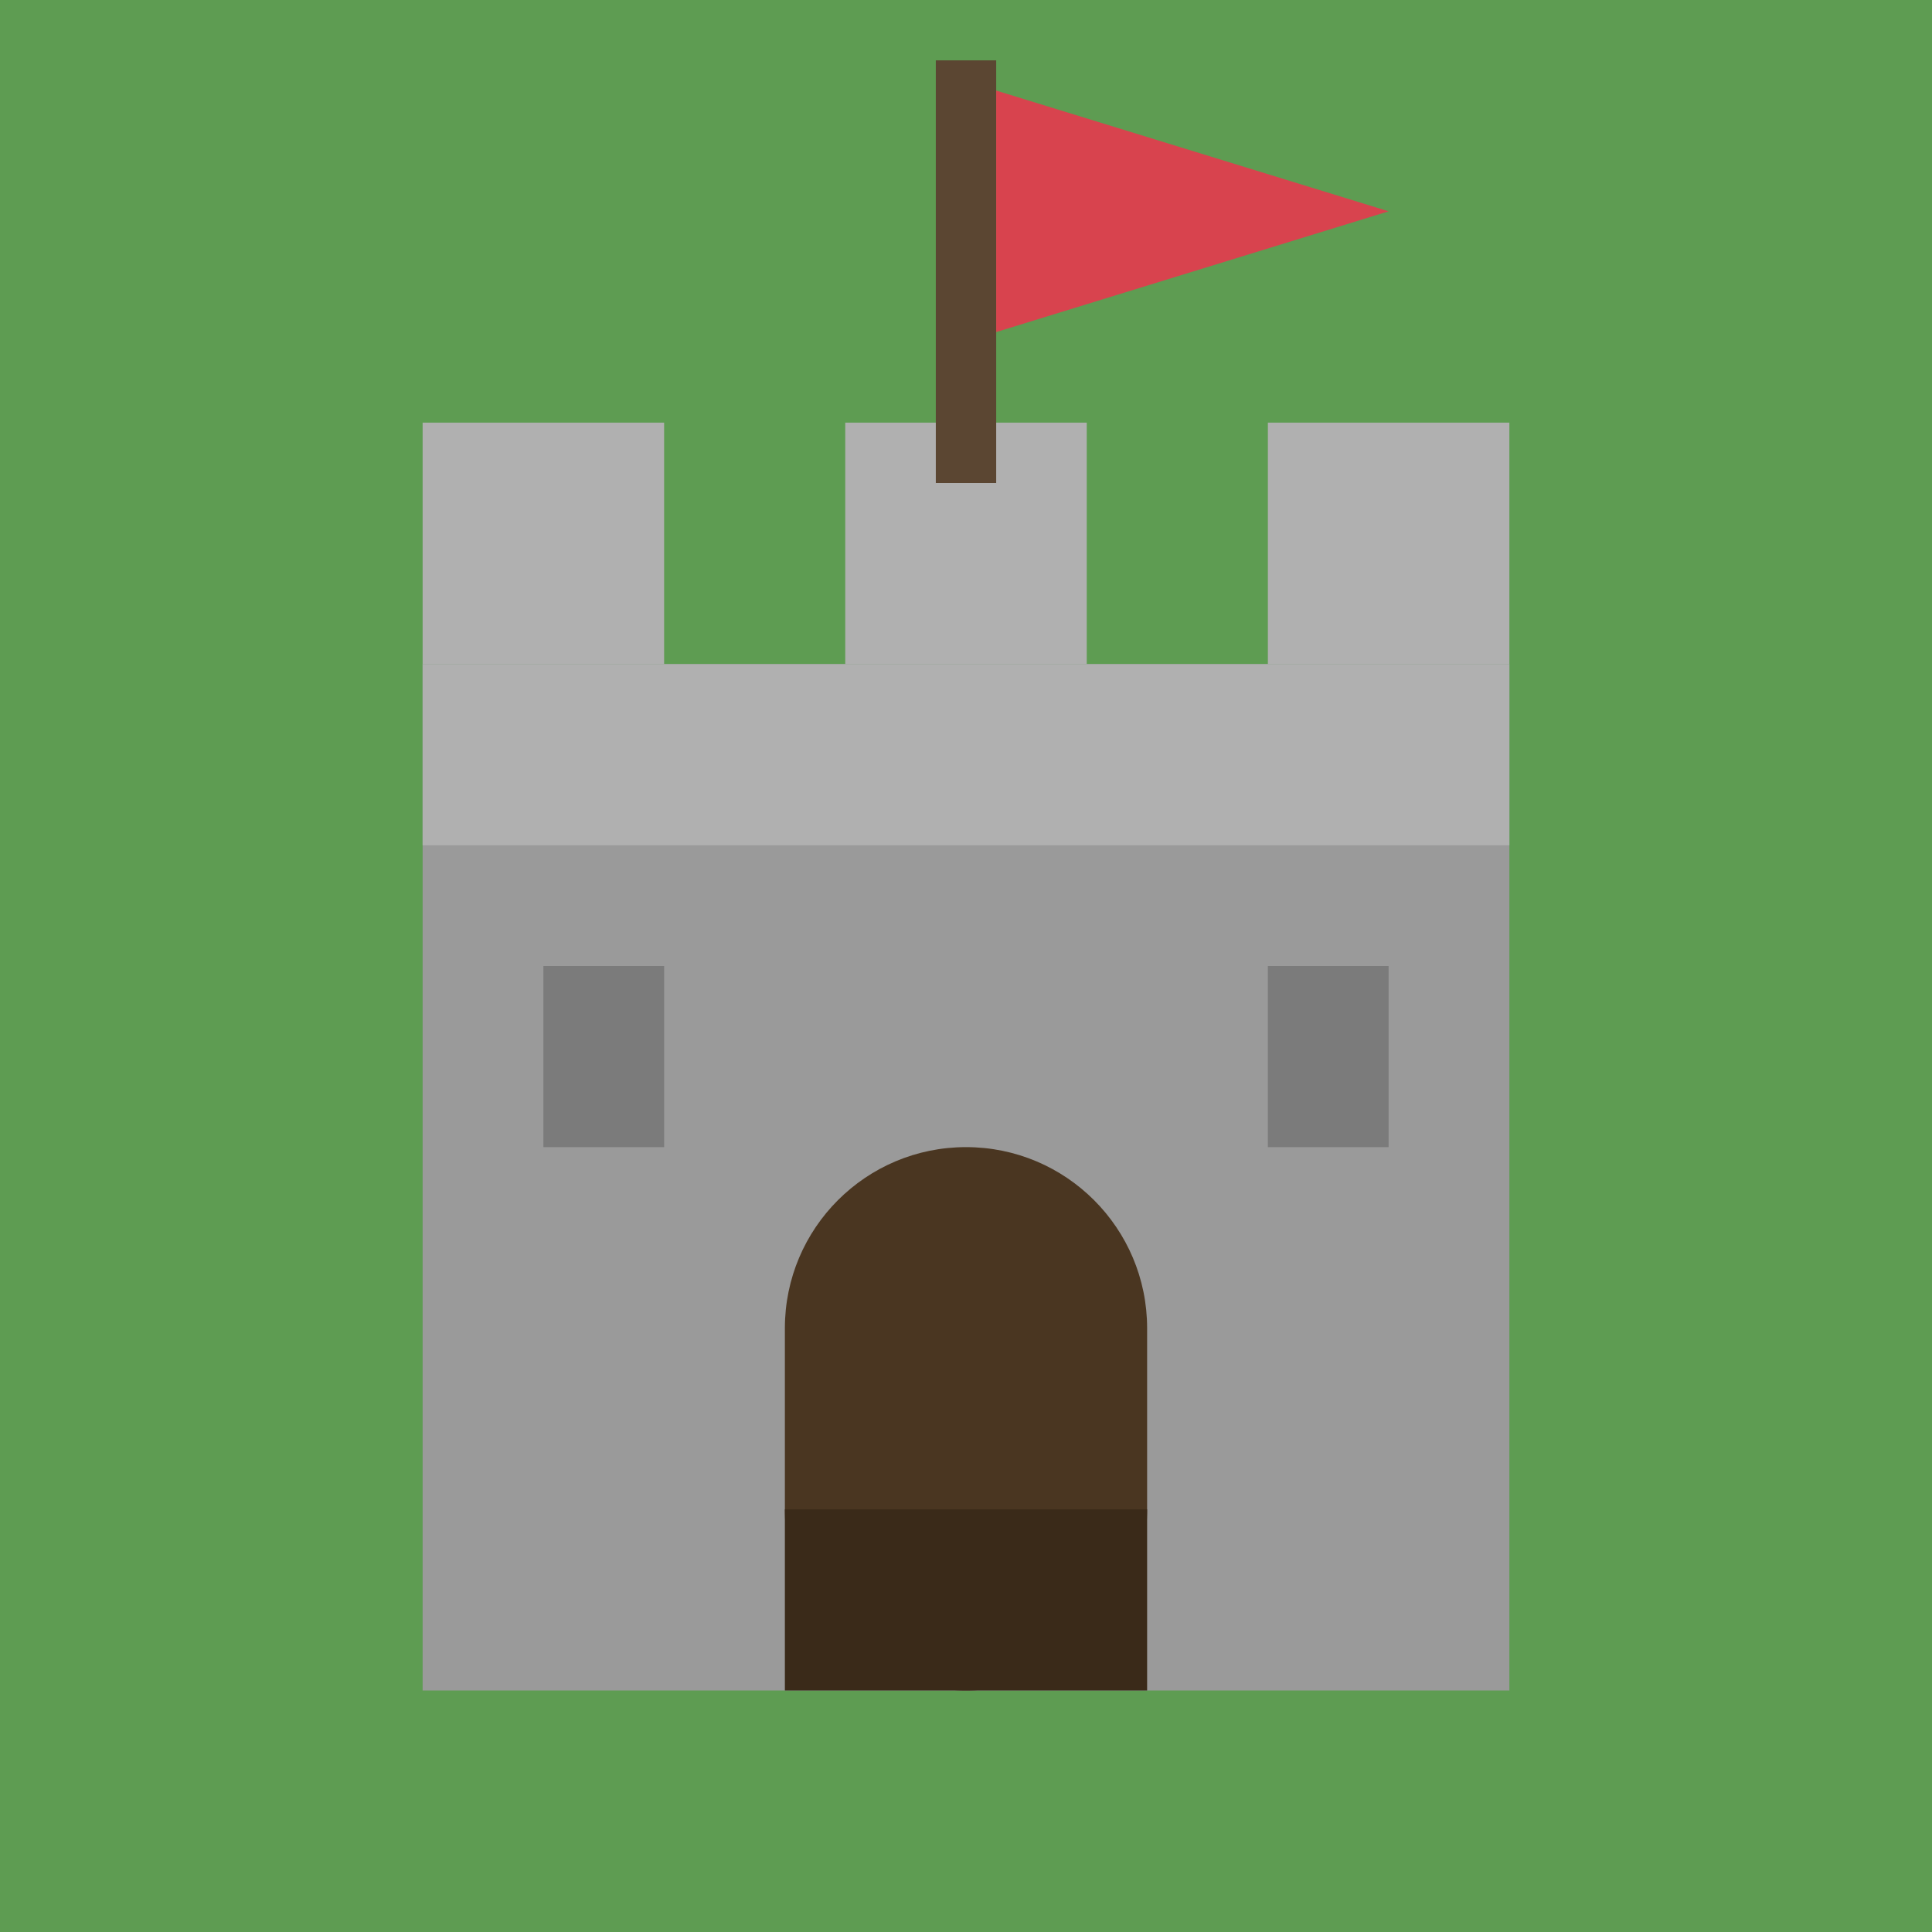
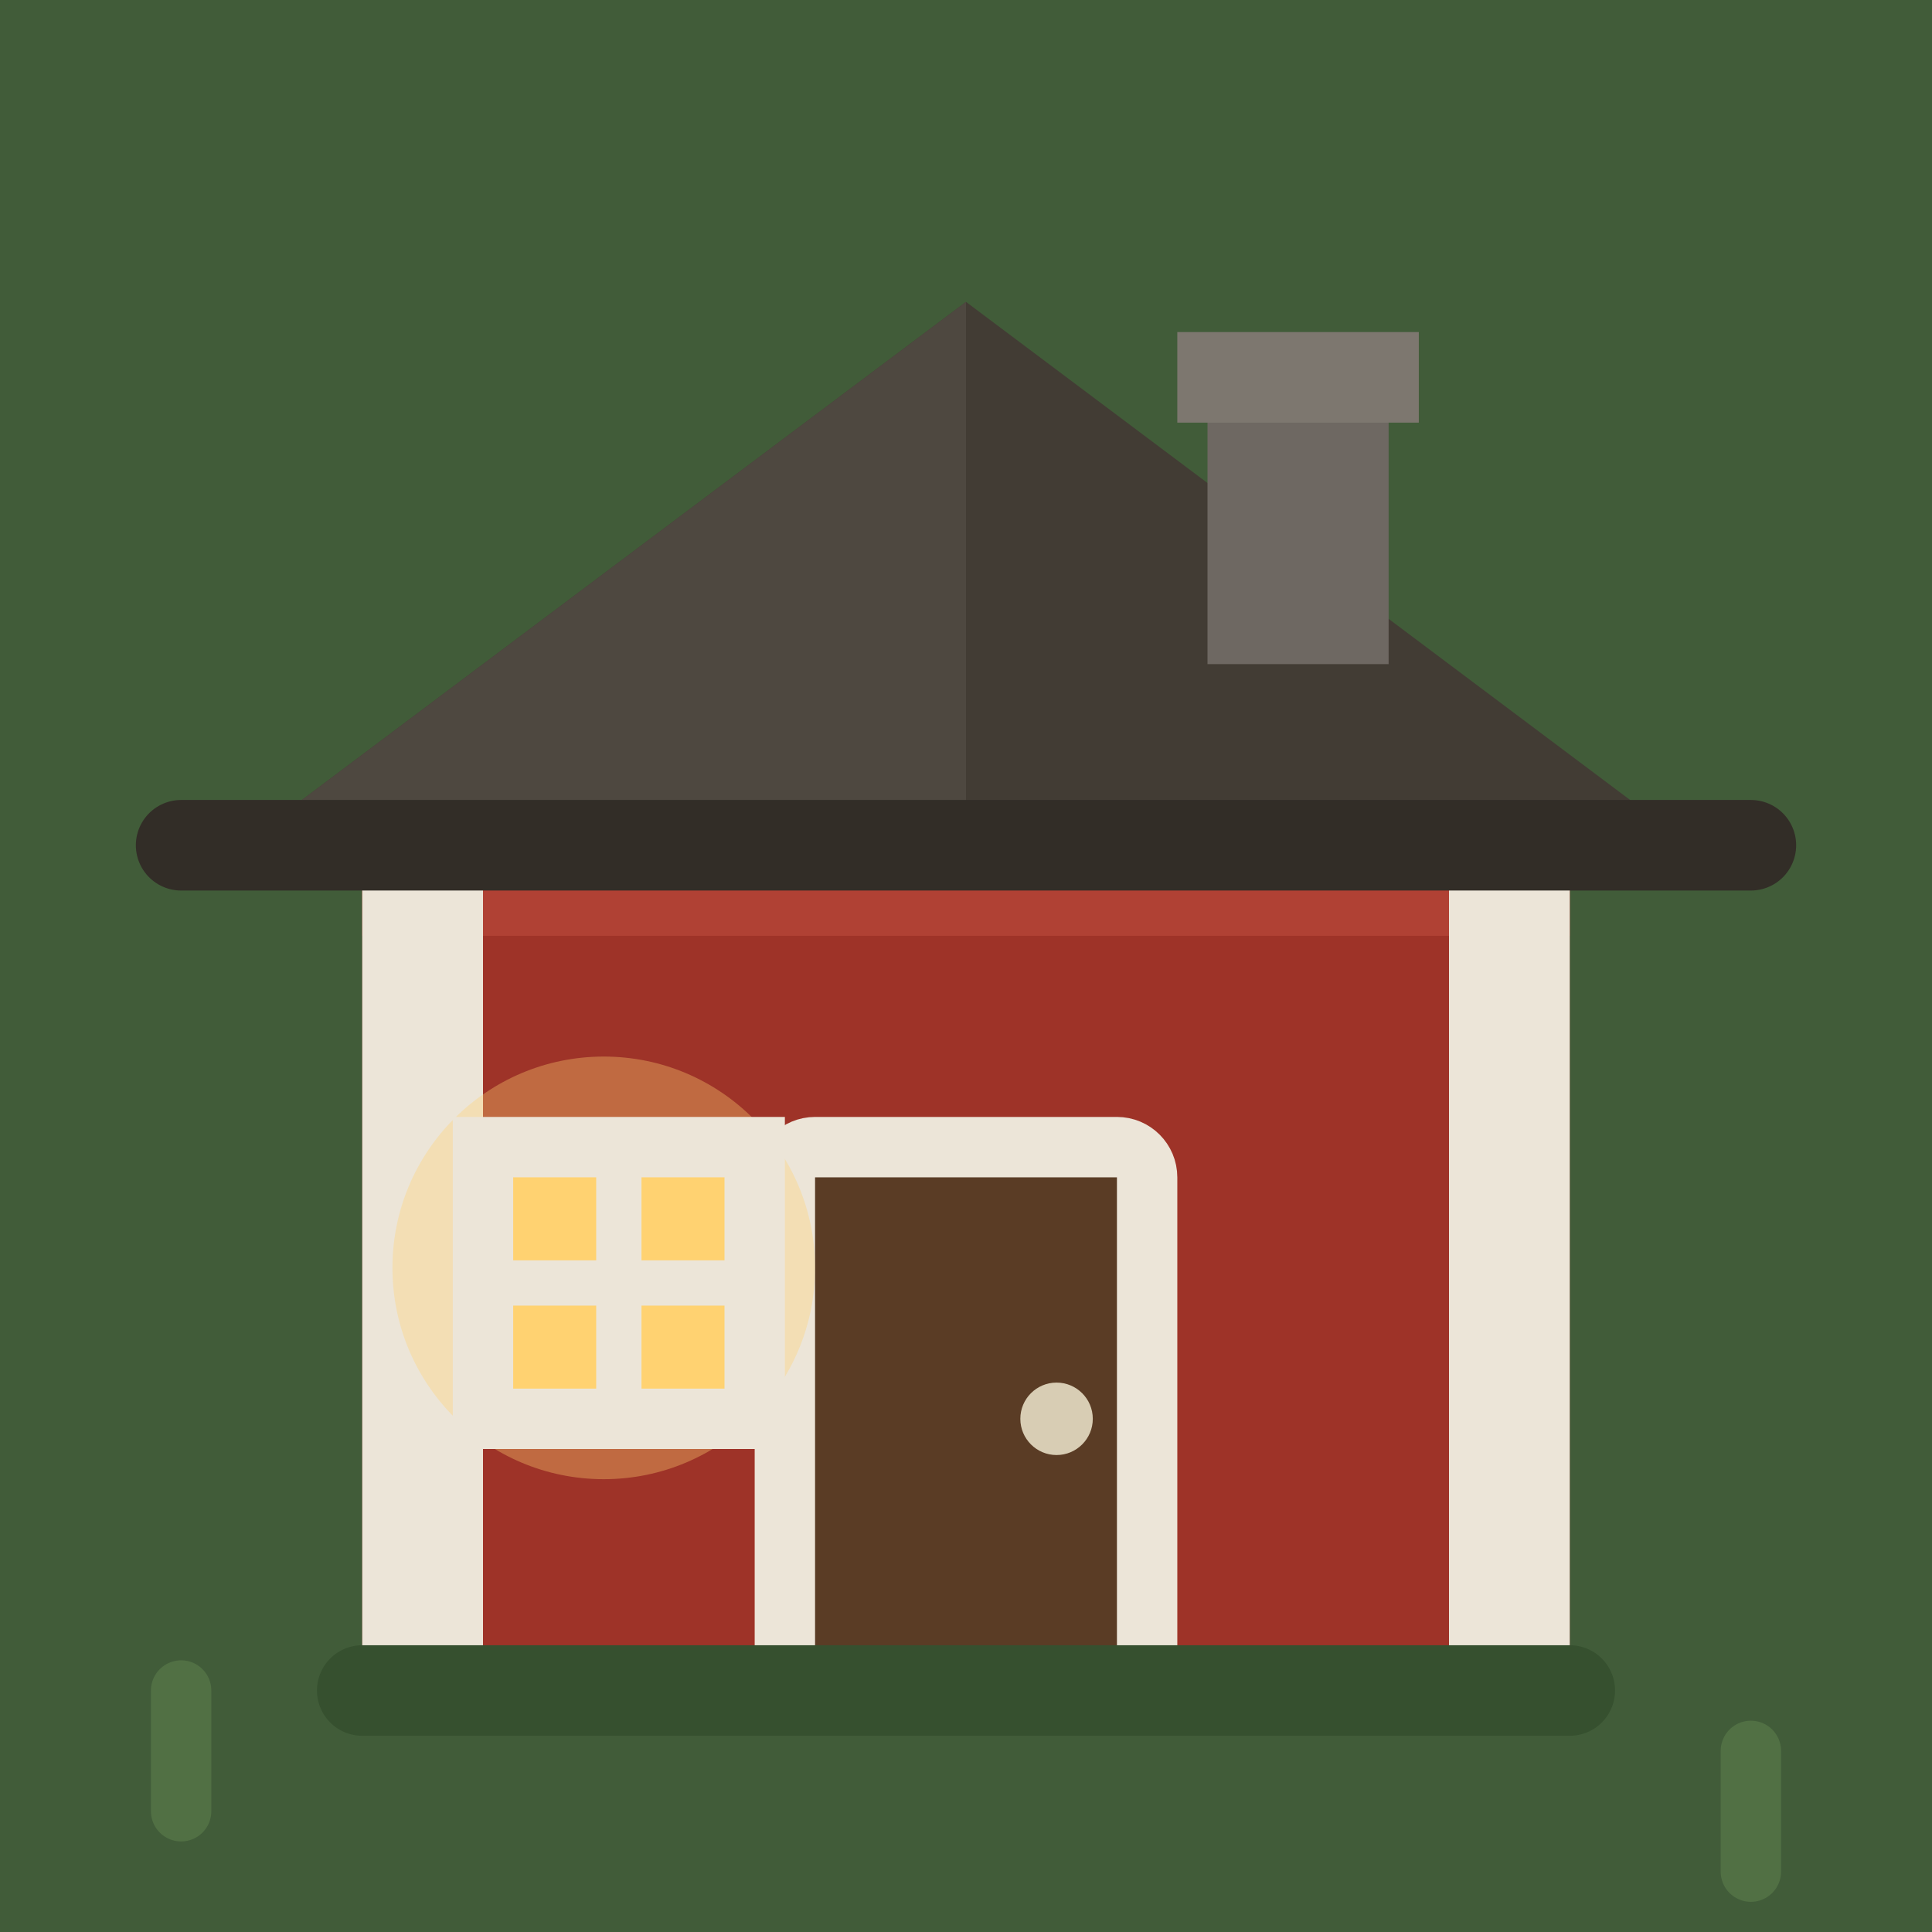
<svg xmlns="http://www.w3.org/2000/svg" viewBox="0 0 64 64">
-   <rect width="64" height="64" fill="#5e9c52" />
-   <rect x="14" y="22" width="36" height="34" fill="#9a9a9a" />
-   <rect x="14" y="22" width="36" height="6" fill="#b0b0b0" />
-   <g fill="#b0b0b0">
-     <rect x="14" y="14" width="8" height="8" />
-     <rect x="28" y="14" width="8" height="8" />
-     <rect x="42" y="14" width="8" height="8" />
-   </g>
-   <rect x="26" y="38" width="12" height="18" rx="6" fill="#4a3621" />
-   <rect x="26" y="50" width="12" height="6" fill="#3a2a19" />
-   <rect x="31" y="2" width="2" height="14" fill="#5b4632" />
-   <path d="M33 3 L46 7 L33 11 Z" fill="#d8434e" />
-   <g fill="#7b7b7b">
-     <rect x="18" y="32" width="4" height="6" />
-     <rect x="42" y="32" width="4" height="6" />
+   <rect width="64" height="64" fill="#415c39" />
+   <rect x="12" y="26" width="40" height="30" fill="#9e3328" />
+   <rect x="12" y="26" width="40" height="5" fill="#b04134" />
+   <rect x="12" y="26" width="4" height="30" fill="#ece5d8" />
+   <rect x="48" y="26" width="4" height="30" fill="#ece5d8" />
+   <path d="M8 28 L32 10 L56 28 Z" fill="#423c34" />
+   <path d="M8 28 L32 10 L32 28 Z" fill="#4e4840" />
+   <path d="M6 28 H58" stroke="#322d27" stroke-width="3" stroke-linecap="round" />
+   <rect x="40" y="12" width="6" height="10" fill="#6e6862" />
+   <rect x="39" y="11" width="8" height="3" fill="#7d776f" />
+   <rect x="26" y="38" width="12" height="18" rx="1" fill="#5a3c25" />
+   <rect x="26" y="38" width="12" height="18" rx="1" fill="none" stroke="#ece5d8" stroke-width="2" />
+   <circle cx="35" cy="47" r="1.2" fill="#d8cdb4" />
+   <circle cx="20" cy="42" r="7" fill="#ffd271" opacity="0.35" />
+   <rect x="16" y="38" width="9" height="9" fill="#ffd271" />
+   <rect x="16" y="38" width="9" height="9" fill="none" stroke="#ece5d8" stroke-width="2" />
+   <path d="M20.5 38 V47 M16 42.5 H25" stroke="#ece5d8" stroke-width="1.5" />
+   <path d="M12 56 H52" stroke="#36502f" stroke-width="3" stroke-linecap="round" />
+   <g stroke="#517044" stroke-width="2" stroke-linecap="round">
+     <path d="M6 60v-4" />
+     <path d="M58 62v-4" />
  </g>
</svg>
